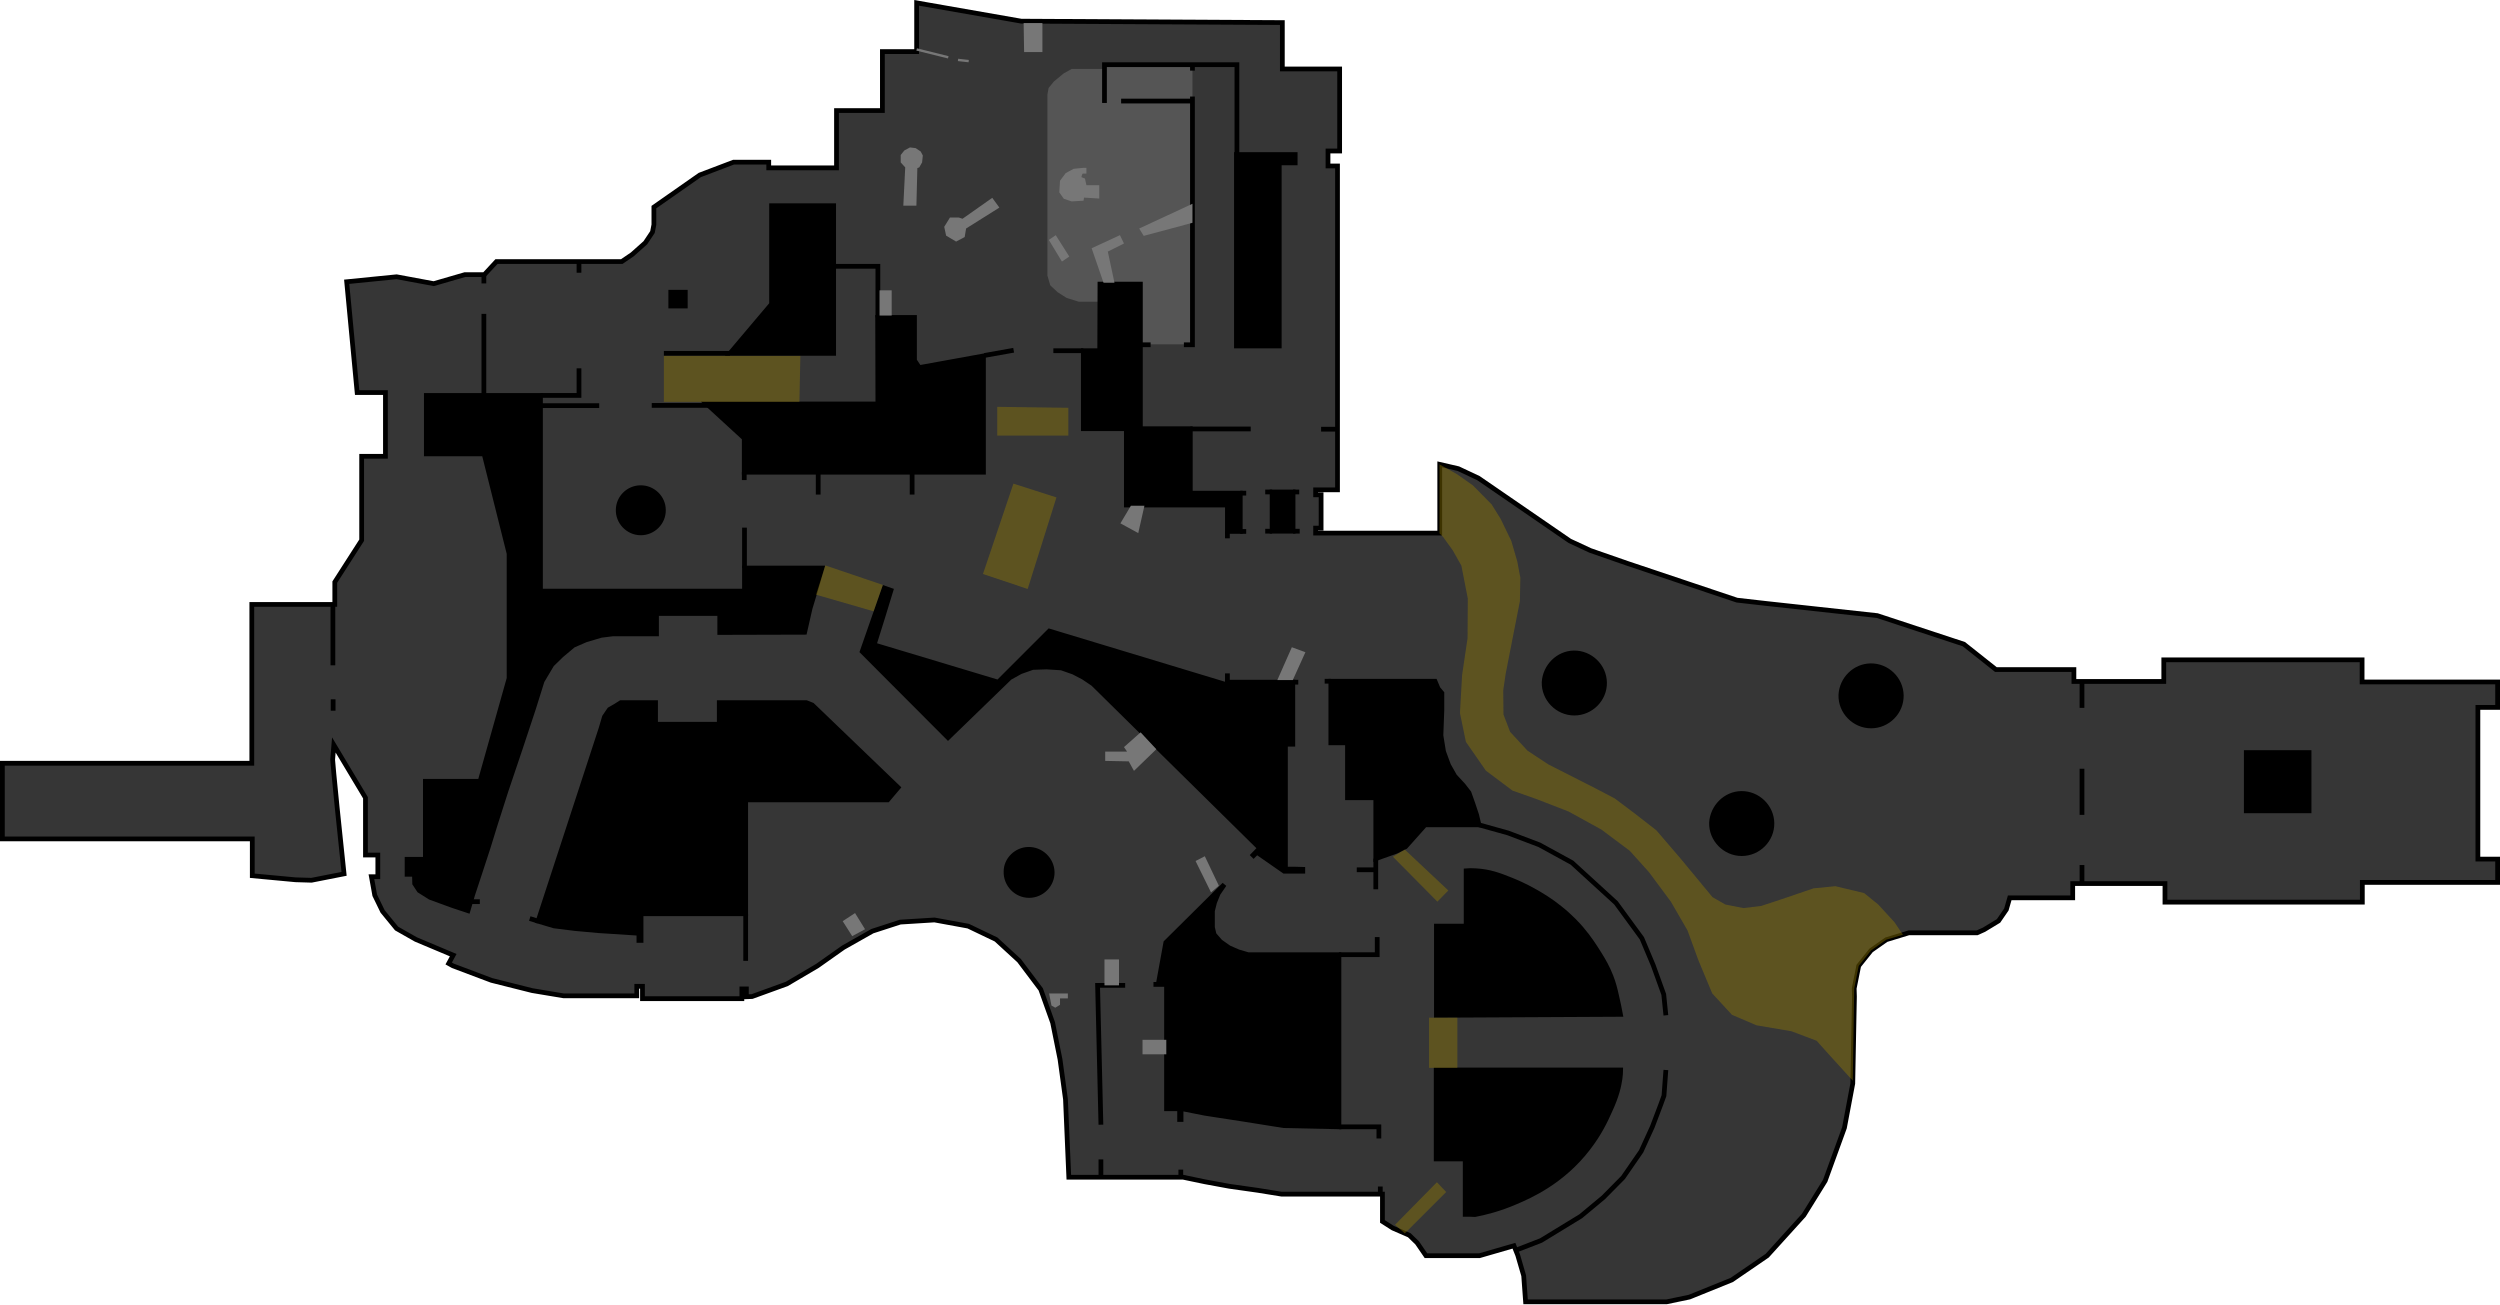
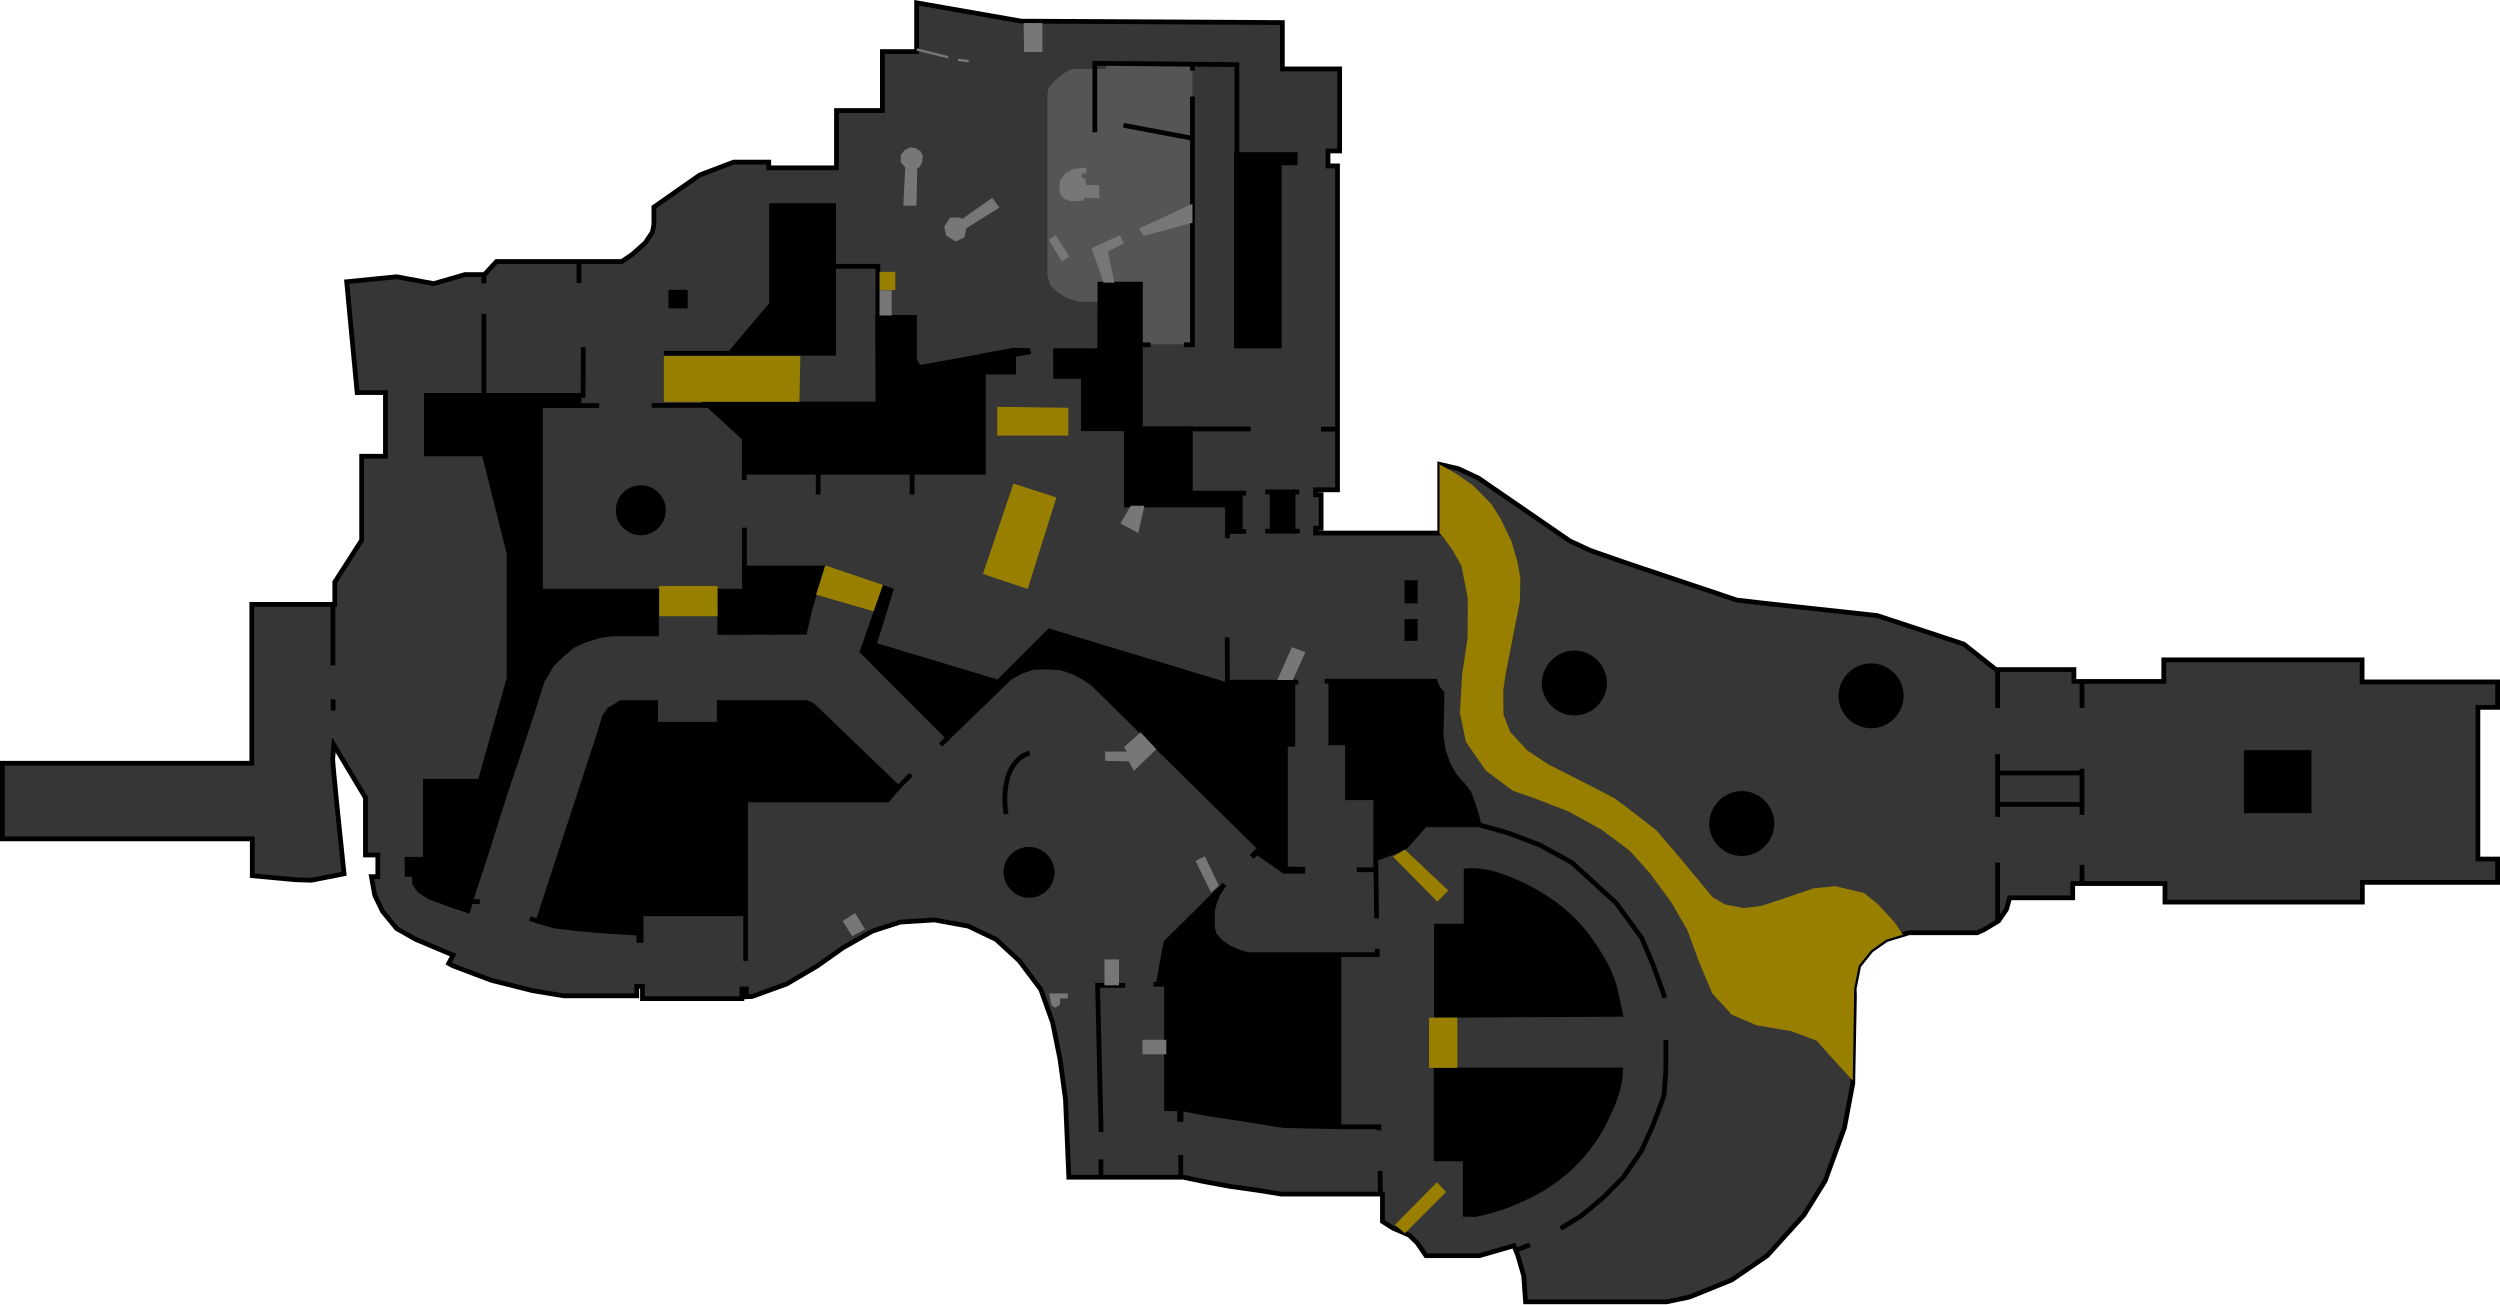
- <svg xmlns="http://www.w3.org/2000/svg" version="1.1" id="Discord.gg-_x40_marazm" x="0px" y="0px" viewBox="0 0 1051.4 548.5" style="enable-background:new 0 0 1051.4 548.5;" xml:space="preserve">
-   <style type="text/css">
- 	.st0{fill:#363636;stroke:#000000;stroke-width:2;stroke-miterlimit:10;}
- 	.st1{fill:#555555;}
- 	.st2{stroke:#000000;stroke-width:2;stroke-miterlimit:10;}
- 	.st3{fill:none;stroke:#000000;stroke-width:2;stroke-miterlimit:10;}
- 	.st4{fill:#777777;}
- 	.st5{fill:none;stroke:#777777;stroke-miterlimit:10;}
- 	.st6{opacity:0.4;fill:#987F00;enable-background:new    ;}
- </style>
-   <polygon class="st0" points="1,321 105.9,321 105.9,254.2 140.8,254.2 140.8,244.8 152.1,227.2 152.1,191.9 162.1,191.9   162.1,165.1 150.2,165.1 145.8,118.5 166.8,116.4 182.4,119.3 195.5,115.5 203.7,115.5 208.8,110 261.5,110 265.9,107 271.4,102.1   274.4,97.6 275,94.5 275,87.1 294.3,73.6 308.5,68.2 323.3,68.2 323.3,70.6 351.8,70.6 351.8,46.5 371.1,46.5 371.1,21.7   385.5,21.7 385.5,1.2 429.5,8.9 539.3,9.5 539.3,29 563.4,29 563.4,63.5 558.5,63.5 558.5,69.8 562.5,69.8 562.5,206 553.3,206   553.3,208.1 555.6,208.1 555.6,222.1 553.3,222.1 553.3,224.2 605.5,224.2 605.5,195.3 613.3,197.1 621.8,201.1 660.2,227.5   668.8,231.5 684.3,236.9 730.5,252.4 742.8,253.8 789.5,258.9 825.9,270.9 839.4,281.6 872.2,281.6 872.2,286.6 910,286.6   910,277.5 993.4,277.5 993.4,286.8 1050.4,286.8 1050.4,297.5 1042.1,297.5 1042.1,361.3 1050.4,361.3 1050.4,371.1 993.5,371.1   993.5,379.4 910.5,379.4 910.5,371.6 871.7,371.6 871.7,377.6 845.2,377.6 843.8,382.5 840.5,387.3 834.4,391 831.5,392.3   802.8,392.3 793.3,395.2 786.9,399.7 781.7,406.2 779.8,415.7 779.9,419.1 779.2,455.7 775.7,474.3 767.6,496.6 758.6,511.1   743.2,528.1 728.3,538.3 710.5,545.5 700.9,547.5 641.6,547.5 640.8,536.5 638.3,527.9 636.7,523.9 622.2,528.1 599.7,528.1   596,522.7 592.7,519.5 585.8,516.5 581.4,513.7 581.4,502.2 538.9,502.2 529,500.6 517,498.9 506.7,497 497.6,495.1 449.5,495.1   448.1,462.3 445.8,445.5 442.7,430.1 437.7,416.1 428.6,404 418.9,395.1 407.2,389.5 393,386.9 378.6,387.8 366.9,391.6   354.7,398.5 343.8,406.2 330.9,413.8 316.3,419.1 313.9,419.2 313.9,415.9 312,415.9 312,420 270.2,420 270.2,414.8 267.8,414.8   267.8,418.8 237,418.8 223.8,416.6 206.7,412.3 190.5,406.2 188.7,405.2 190.6,401.7 174.9,395.1 166.8,390.5 160.9,383.3   157.6,376.5 156.2,368.7 158.9,368.7 158.9,359.6 153.7,359.6 153.7,335.5 140.4,313.3 139.9,319.5 140.4,325.3 141.8,339.6   144.7,367.5 131,370.2 124.3,370 106.1,368.3 106.1,352.8 1,352.8 " />
-   <polygon class="st1" points="479.6,144.8 501.5,144.8 501.5,27.4 465.1,27.4 465.1,29 450.7,29 447.3,30.9 443.2,34.3 441,37   440.5,39.8 440.5,115.9 441.7,120 444.8,122.9 448.6,125.3 453.7,126.9 462.5,126.9 462.5,118.9 479.7,118.9 " />
-   <path class="st2" d="M616.2,510.7v-23.3H604V450h77.6c0,0.9-0.1,2.2-0.3,3.7c-0.4,2.7-1.2,7-4.4,13.8c-1.6,3.6-4.2,9.2-9,15.4  c-10.8,14.1-24.5,20.1-30.4,22.6c-6.9,3-13,4.5-17.2,5.3C619,510.7,617.6,510.7,616.2,510.7z" />
-   <path class="st2" d="M604.1,427v-37.5h12.5v-23.3c1-0.1,2.4-0.1,4,0c5.8,0.3,10,1.9,14.5,3.7c1.5,0.6,5.8,2.3,11,5.3  c2.2,1.3,5.7,3.3,9.8,6.6c4.8,3.8,7.9,7.3,9.1,8.7c3.6,4.2,5.8,7.8,7.7,10.8c1.8,2.9,3.3,5.5,4.8,9.3c1.1,2.8,1.7,5.2,2.3,7.9  c0.8,3.3,1.3,6,1.7,8.1L604.1,427z" />
-   <polygon class="st2" points="563.1,473.9 563.1,401.5 524.9,401.5 520.8,400.3 516.9,398.6 513.2,396 510.6,393 509.9,390   509.9,383.1 510.8,379.5 512.3,375.8 514.9,372 490.3,396.4 487.1,414 485.1,414 490.6,414 490.6,466.3 496.1,466.3 496.1,470.8   496.7,470.8 496.7,466.2 506.8,468.2 523,470.7 539.9,473.4 " />
-   <polygon class="st2" points="622,346.9 599.3,346.9 591.1,356.1 587.3,358 578.6,361.1 578.6,335.5 566.7,335.5 566.7,312.4   559.7,312.4 559.7,286.5 603.5,286.5 604.8,289.6 606.4,291.5 606.4,298.6 606,309.3 607.1,316.1 609.2,321.8 611.8,326.4   615.4,330.3 617.8,333.4 619.5,338.2 621,342.7 " />
-   <path class="st2" d="M540.6,365.5V313h3.1v-26.1h-27.4v1.2l-75-22.7l-21.5,21.5c-17.4-5.2-34.8-10.5-52.2-15.7  c2.4-7.6,4.8-15.3,7.1-22.9c-0.9-0.3-1.9-0.7-2.8-1l-9.3,26.7l36.1,36.2l26-25.2l4.5-2.5l5.1-1.8l5.8-0.2l6.3,0.4l5.1,1.8l4.2,2.2  l4,2.7l70.1,69.1l-2.8,2.9l0.2,0.2l1.4-1.4l11.5,8h7.8c0-0.3,0-0.5,0-0.8C545.6,365.5,543.1,365.5,540.6,365.5z" />
-   <rect x="944.7" y="316.5" class="st2" width="26.4" height="24.5" />
-   <polygon class="st2" points="377.7,331.2 341.6,296.5 339.1,295.5 302.5,295.5 302.5,304.6 275.7,304.6 275.7,295.5 261.1,295.5   258.9,296.9 256.3,298.4 254.2,301.5 252.8,306.3 226.3,387.4 233,389.4 241.8,390.5 251.7,391.4 268.7,392.5 268.7,395.5   269.6,395.5 269.6,384.3 313.6,384.3 313.6,336.4 373.3,336.4 " />
-   <polygon class="st2" points="338.4,265.9 340.7,255.8 343.3,247.2 345.7,238.9 313.1,238.9 313.1,248.6 227.3,248.6 227.3,166.3   179.3,166.3 179.3,190.9 203.6,190.9 214.1,232.8 214.1,285.3 201.9,328.6 178.9,328.6 178.9,361.4 171.2,361.4 171.2,367.7   174.3,367.7 174.4,371.6 176.3,374.5 180.9,377.4 190.2,380.8 196.8,383 198.8,376.2 201.9,366.8 205.3,356.4 208.2,347   212.8,332.6 218.7,315.1 224.3,298.2 228,286.4 232.1,279.5 236.1,275.6 241.1,271.4 246.4,269.1 252.8,267.2 257.6,266.6   276.1,266.6 276.1,258 302.7,258 302.7,266 " />
-   <rect x="282.1" y="122.9" class="st2" width="6.1" height="5.8" />
-   <rect x="535" y="206.9" class="st2" width="8.8" height="16.5" />
-   <polygon class="st2" points="520,65 544.7,65 544.7,68.5 538,68.5 538,145.5 520,145.5 " />
-   <polygon class="st2" points="324.5,86.5 350.6,86.5 350.6,148.6 307,148.6 324.5,127.9 " />
-   <polygon class="st2" points="369.1,133.5 384.6,133.5 384.6,151.6 386.6,154.6 413.6,149.7 413.6,198.6 313,198.6 313,184.3   297.3,169.9 369.2,169.9 " />
-   <polygon class="st2" points="462.6,119.5 479.6,119.5 479.6,180.3 500.6,180.3 500.6,207.4 521.6,207.4 521.6,223.5 516.2,223.5   516.2,212.4 473.7,212.4 473.7,180.3 455.6,180.3 455.6,147.5 462.5,147.5 " />
-   <path class="st2" d="M732.3,333.7c6.9-0.1,12.8,5.5,12.9,12.5c0.1,7-5.7,12.8-12.7,12.8c-7.1,0-12.9-6-12.7-13  C720.2,339.3,725.7,333.8,732.3,333.7z" />
-   <path class="st2" d="M661.9,274.6c6.9-0.1,12.8,5.5,12.9,12.5c0.1,7-5.7,12.8-12.7,12.8c-7.1,0-12.9-6-12.7-13  C649.8,280.2,655.3,274.7,661.9,274.6z" />
-   <path class="st2" d="M786.7,280c6.9-0.1,12.8,5.5,12.9,12.5c0.1,7-5.7,12.8-12.7,12.8c-7.1,0-12.9-6-12.7-13  C774.5,285.6,780,280.1,786.7,280z" />
-   <path class="st2" d="M432.5,357.2c5.3-0.1,9.9,4.2,10,9.6c0.1,5.4-4.4,9.8-9.7,9.8c-5.5,0-9.9-4.7-9.7-10.1  C423.1,361.5,427.4,357.3,432.5,357.2L432.5,357.2z" />
-   <path class="st2" d="M269.3,205.1c5.2-0.1,9.7,4.1,9.7,9.4c0.1,5.3-4.3,9.6-9.5,9.6c-5.4,0-9.7-4.6-9.5-9.8  C260.1,209.3,264.2,205.2,269.3,205.1L269.3,205.1z" />
-   <line class="st3" x1="140" y1="254.3" x2="140" y2="279.8" />
-   <line class="st3" x1="140.1" y1="294.1" x2="140.1" y2="298.9" />
-   <line class="st3" x1="203.5" y1="115.7" x2="203.5" y2="119.2" />
-   <line class="st3" x1="203.5" y1="132" x2="203.5" y2="166.3" />
-   <line class="st3" x1="252" y1="170.6" x2="227.3" y2="170.6" />
-   <polyline class="st3" points="243.5,154.9 243.5,166.3 227.3,166.3 " />
-   <line class="st3" x1="274.1" y1="170.5" x2="297.9" y2="170.5" />
-   <line class="st3" x1="279.2" y1="148.6" x2="307" y2="148.6" />
-   <polyline class="st3" points="350.7,112 369.2,112 369.2,133.5 " />
-   <line class="st3" x1="414" y1="149.5" x2="426.3" y2="147.3" />
-   <line class="st3" x1="443" y1="147.5" x2="455.6" y2="147.5" />
-   <line class="st3" x1="483.9" y1="145" x2="479.7" y2="145" />
-   <polyline class="st3" points="497.9,145 501.5,145 501.5,40.6 " />
-   <line class="st3" x1="471.5" y1="42.5" x2="501.5" y2="42.5" />
-   <polyline class="st3" points="464.5,43.3 464.5,27.2 520.2,27.2 520.2,65 " />
-   <line class="st3" x1="501.5" y1="29.7" x2="501.5" y2="27.4" />
-   <line class="st3" x1="526" y1="180.4" x2="500.6" y2="180.4" />
-   <line class="st3" x1="555.6" y1="180.5" x2="562.5" y2="180.5" />
-   <line class="st3" x1="521.6" y1="207.4" x2="524.1" y2="207.4" />
-   <line class="st3" x1="521.6" y1="223.5" x2="524.1" y2="223.5" />
-   <line class="st3" x1="516.2" y1="223.5" x2="516.2" y2="226.4" />
-   <line class="st3" x1="535" y1="206.9" x2="532.1" y2="206.9" />
-   <line class="st3" x1="535" y1="223.4" x2="532.1" y2="223.4" />
-   <line class="st3" x1="543.8" y1="223.4" x2="546.6" y2="223.4" />
-   <line class="st3" x1="543.8" y1="206.9" x2="546.4" y2="206.9" />
-   <line class="st3" x1="543.7" y1="286.9" x2="546" y2="286.9" />
-   <line class="st3" x1="559.7" y1="286.5" x2="557.1" y2="286.5" />
-   <line class="st3" x1="578.6" y1="361.1" x2="578.6" y2="374" />
-   <line class="st3" x1="578.6" y1="365.8" x2="570.6" y2="365.8" />
-   <polyline class="st3" points="563.1,401.5 579.2,401.5 579.2,394.1 " />
-   <polyline class="st3" points="563.1,473.9 579.9,473.9 579.9,478.8 " />
-   <line class="st3" x1="580.5" y1="499" x2="580.5" y2="502.2" />
-   <line class="st3" x1="496.6" y1="491.9" x2="496.6" y2="495.1" />
-   <line class="st3" x1="463" y1="487.6" x2="463" y2="495.1" />
-   <polyline class="st3" points="463,473 461.6,414.4 473.2,414.4 " />
-   <line class="st3" x1="313.6" y1="384.3" x2="313.6" y2="404.1" />
-   <line class="st3" x1="226.3" y1="387.4" x2="222.8" y2="386.3" />
-   <line class="st3" x1="197.9" y1="379.2" x2="201.8" y2="379.2" />
-   <line class="st3" x1="243.5" y1="110" x2="243.5" y2="114.7" />
-   <line class="st3" x1="516.2" y1="286.9" x2="516.2" y2="283.2" />
-   <line class="st3" x1="313.1" y1="238.9" x2="313.1" y2="221.9" />
-   <line class="st3" x1="313" y1="198.6" x2="313" y2="201.9" />
-   <line class="st3" x1="344.1" y1="198.6" x2="344.1" y2="208" />
-   <line class="st3" x1="383.6" y1="198.6" x2="383.6" y2="208" />
-   <line class="st3" x1="875.6" y1="371.6" x2="875.6" y2="363.8" />
-   <line class="st3" x1="875.6" y1="342.7" x2="875.6" y2="323.3" />
-   <line class="st3" x1="875.6" y1="297.7" x2="875.6" y2="286.6" />
-   <polyline class="st3" points="637.5,525.8 648.1,521.7 664.8,511.5 674.3,503.6 682.6,495.2 690.2,484.2 694.9,473.9 698.5,464.4   699.8,460.8 700.6,450 " />
-   <polyline class="st3" points="700.6,427 699.7,418.2 695.3,406 690.5,394.6 679.6,379.7 661.1,362.8 647.4,355.3 634.2,350.3   622,346.9 " />
-   <rect x="480.5" y="437.3" class="st4" width="10" height="6.1" />
-   <rect x="464.5" y="403.5" class="st4" width="6.1" height="10.9" />
-   <polygon class="st4" points="443.8,423.8 445.8,422.6 445.8,419.9 449.1,419.9 449.1,417.8 441.2,417.8 442.2,422.9 " />
-   <polygon class="st4" points="358.4,393.7 354.4,387.4 359.6,384 363.8,390.8 " />
-   <polygon class="st4" points="509.3,375.3 502.8,362.1 506.7,360.1 512.6,372.5 " />
-   <polygon class="st4" points="476.9,324.2 486.3,315.1 479.7,308 472.7,314.2 474,316.1 464.8,316.1 464.8,320 474.7,320.2 " />
-   <polygon class="st4" points="543.7,286 549,274.3 543.3,272.2 537.2,286 " />
-   <polygon class="st4" points="478.7,224.2 471.2,220.1 475.6,212.7 481.3,212.7 " />
-   <rect x="369.9" y="122.1" class="st4" width="5.1" height="10.6" />
-   <polygon class="st4" points="406.3,96.1 405.7,99.7 402.1,101.6 397.9,99.1 397.1,95.4 399.5,91.5 403.3,91.5 404.8,92 417.3,83.2   420.3,87.3 " />
-   <polygon class="st4" points="380.7,70.4 378.8,68.3 378.8,65.2 380.3,63.3 382.7,62 385.1,62.3 387.2,63.7 388.1,65.4 387.8,68.3   386.6,70.4 385.8,70.7 385.4,86.5 379.9,86.5 " />
-   <line class="st5" x1="385.5" y1="20.8" x2="398.8" y2="24.1" />
-   <line class="st5" x1="402.9" y1="25.2" x2="407.4" y2="25.7" />
-   <polygon class="st4" points="430.7,21.9 438.4,21.9 438.4,9.7 430.5,9.7 " />
-   <polygon class="st4" points="464.1,118.9 459.1,104.4 471,98.9 472.7,102.4 465.9,105.8 468.7,118.9 " />
-   <polygon class="st4" points="481,99.2 479.1,96.1 501.5,85.7 501.5,93.7 " />
-   <polygon class="st4" points="446.6,110 449.7,107.9 444,98.9 441.1,100.9 " />
-   <path class="st4" d="M455.7,84.4l-5,0.3l-3.3-1.1l-1.9-2.7l0.3-4.9l2.4-3.2l3.3-1.8l4-0.4h1.4V73c0,0-1.2,0-1.5,0s-0.6,1.5-0.6,1.5  l1.5,0.6l0.6,2.8l5.4,0v5.6l-6.4-0.4L455.7,84.4z" />
-   <polygon class="st6" points="779.2,454.5 769.2,443.5 764,437.7 753.4,433.7 738.7,431.2 728.4,426.8 720.1,417.8 714.3,403.9   709.7,391.3 702.7,379.2 693.5,366.8 685.4,357.8 673.5,348.9 659.7,341.3 646.3,336.1 636.1,332.5 624.9,324.1 616.5,312   614,299.9 614.9,283.9 617.2,268.4 617.3,251.7 614.6,237.9 611,231.5 606.9,225.8 605.4,224.3 605.4,195.3 612.7,199.4   619.4,204.1 627.3,212.1 631.1,218.2 635.6,227.5 638.1,236.1 639.4,243 639.2,252.9 636.5,266.6 633.2,283.5 632.2,290.3   632.3,300.5 635.1,307.8 642.4,315.7 651.2,321.5 670.9,331.5 679.1,335.8 687.6,342.2 696.6,349.2 706.8,361.1 720.2,377.3   725.6,380.4 733.2,381.9 740.7,381 749.5,378.1 762.7,373.6 771.9,372.7 784,375.6 789.9,380.4 796.7,387.8 800.3,393.1   793.3,395.2 786.9,399.7 781.7,406.2 779.8,415.7 " />
-   <polygon class="st6" points="590.8,518.7 608.2,501.3 604.3,497.2 586.7,515.1 " />
-   <rect x="601" y="428" class="st6" width="11.9" height="21.1" />
-   <polygon class="st6" points="604.5,379.2 609.1,374.5 590.8,357.3 585.8,360.3 " />
-   <polygon class="st6" points="367.4,257.1 371.3,246 347.1,237.8 343.2,250.1 " />
-   <polygon class="st6" points="432.2,247.7 413.4,241.4 426.2,203.4 444.3,209.2 " />
-   <polygon class="st6" points="419.4,183.2 449.3,183.2 449.3,171.5 419.4,171.1 " />
-   <polygon class="st6" points="279.2,169 336.2,169 336.6,149.7 279.2,149.7 " />
+ <svg xmlns="http://www.w3.org/2000/svg" id="a" data-name="Discord.gg-@marazm" viewBox="0 0 1051.4 548.49">
+   <defs>
+     <style>
+       .b {
+         stroke: #777;
+       }
+ 
+       .b, .c, .d, .e {
+         stroke-miterlimit: 10;
+       }
+ 
+       .b, .e {
+         fill: none;
+       }
+ 
+       .f {
+         fill: #555;
+       }
+ 
+       .g {
+         fill: #777;
+       }
+ 
+       .c {
+         fill: #363636;
+       }
+ 
+       .c, .d, .e {
+         stroke: #000;
+         stroke-width: 2px;
+       }
+ 
+       .h, .i {
+         fill: #987f00;
+       }
+ 
+       .i {
+         isolation: isolate;
+       }
+     </style>
+   </defs>
+   <polygon class="c" points="1 320.99 105.9 320.99 105.9 254.19 140.8 254.19 140.8 244.79 152.1 227.19 152.1 191.89 162.1 191.89 162.1 165.09 150.2 165.09 145.8 118.49 166.8 116.39 182.4 119.29 195.5 115.49 203.7 115.49 208.8 109.99 261.5 109.99 265.9 106.99 271.4 102.09 274.4 97.59 275 94.49 275 87.09 294.3 73.59 308.5 68.19 323.3 68.19 323.3 70.59 351.8 70.59 351.8 46.49 371.1 46.49 371.1 21.69 385.5 21.69 385.5 1.19 429.5 8.89 539.3 9.49 539.3 28.99 563.4 28.99 563.4 63.49 558.5 63.49 558.5 69.79 562.5 69.79 562.5 205.99 553.3 205.99 553.3 208.09 555.6 208.09 555.6 222.09 553.3 222.09 553.3 224.19 605.5 224.19 605.5 195.29 613.3 197.09 621.8 201.09 660.2 227.49 668.8 231.49 684.3 236.89 730.5 252.39 742.8 253.79 789.5 258.89 825.9 270.89 839.4 281.59 872.2 281.59 872.2 286.59 910 286.59 910 277.49 993.4 277.49 993.4 286.79 1050.4 286.79 1050.4 297.49 1042.1 297.49 1042.1 361.29 1050.4 361.29 1050.4 371.09 993.5 371.09 993.5 379.39 910.5 379.39 910.5 371.59 871.7 371.59 871.7 377.59 845.2 377.59 843.8 382.49 840.5 387.29 834.4 390.99 831.5 392.29 802.8 392.29 793.3 395.19 786.9 399.69 781.7 406.19 779.8 415.69 779.9 419.09 779.2 455.69 775.7 474.29 767.6 496.59 758.6 511.09 743.2 528.09 728.3 538.29 710.5 545.49 700.9 547.49 641.6 547.49 640.8 536.49 638.3 527.89 636.7 523.89 622.2 528.09 599.7 528.09 596 522.69 592.7 519.49 585.8 516.49 581.4 513.69 581.4 502.19 538.9 502.19 529 500.59 517 498.89 506.7 496.99 497.6 495.09 449.5 495.09 448.1 462.29 445.8 445.49 442.7 430.09 437.7 416.09 428.6 403.99 418.9 395.09 407.2 389.49 393 386.89 378.6 387.79 366.9 391.59 354.7 398.49 343.8 406.19 330.9 413.79 316.3 419.09 313.9 419.19 313.9 415.89 312 415.89 312 419.99 270.2 419.99 270.2 414.79 267.8 414.79 267.8 418.79 237 418.79 223.8 416.59 206.7 412.29 190.5 406.19 188.7 405.19 190.6 401.69 174.9 395.09 166.8 390.49 160.9 383.29 157.6 376.49 156.2 368.69 158.9 368.69 158.9 359.59 153.7 359.59 153.7 335.49 140.4 313.29 139.9 319.49 140.4 325.29 141.8 339.59 144.7 367.49 131 370.19 124.3 369.99 106.1 368.29 106.1 352.79 1 352.79 1 320.99" />
+   <polygon class="f" points="479.6 144.79 501.5 144.79 501.5 27.39 465.1 27.39 465.1 28.99 450.7 28.99 447.3 30.89 443.2 34.29 441 36.99 440.5 39.79 440.5 115.89 441.7 119.99 444.8 122.89 448.6 125.29 453.7 126.89 462.5 126.89 462.5 118.89 479.7 118.89 479.6 144.79" />
+   <path class="d" d="m616.2,510.69v-23.3h-12.2v-37.4h77.6c0,.9-.1,2.2-.3,3.7-.4,2.7-1.2,7-4.4,13.8-1.6,3.6-4.2,9.2-9,15.4-10.8,14.1-24.5,20.1-30.4,22.6-6.9,3-13,4.5-17.2,5.3-1.3-.1-2.7-.1-4.1-.1Z" />
+   <path class="d" d="m604.1,426.99v-37.5h12.5v-23.3c1-.1,2.4-.1,4,0,5.8.3,10,1.9,14.5,3.7,1.5.6,5.8,2.3,11,5.3,2.2,1.3,5.7,3.3,9.8,6.6,4.8,3.8,7.9,7.3,9.1,8.7,3.6,4.2,5.8,7.8,7.7,10.8,1.8,2.9,3.3,5.5,4.8,9.3,1.1,2.8,1.7,5.2,2.3,7.9.8,3.3,1.3,6,1.7,8.1l-77.4.4Z" />
+   <polygon class="d" points="563.1 473.89 563.1 401.49 524.9 401.49 520.8 400.29 516.9 398.59 513.2 395.99 510.6 392.99 509.9 389.99 509.9 383.09 510.8 379.49 512.3 375.79 514.9 371.99 490.3 396.39 487.1 413.99 485.1 413.99 490.6 413.99 490.6 466.29 496.1 466.29 496.1 470.79 496.7 470.79 496.7 466.19 506.8 468.19 523 470.69 539.9 473.39 563.1 473.89" />
+   <polygon class="d" points="622 346.89 599.3 346.89 591.1 356.09 587.3 357.99 578.6 361.09 578.6 335.49 566.7 335.49 566.7 312.39 559.7 312.39 559.7 286.49 603.5 286.49 604.8 289.59 606.4 291.49 606.4 298.59 606 309.29 607.1 316.09 609.2 321.79 611.8 326.39 615.4 330.29 617.8 333.39 619.5 338.19 621 342.69 622 346.89" />
+   <path class="d" d="m540.6,365.49v-52.5h3.1v-26.1h-27.4v1.2l-75-22.7-21.5,21.5c-17.4-5.2-34.8-10.5-52.2-15.7,2.4-7.6,4.8-15.3,7.1-22.9-.9-.3-1.9-.7-2.8-1l-9.3,26.7,36.1,36.2,26-25.2,4.5-2.5,5.1-1.8,5.8-.2,6.3.4,5.1,1.8,4.2,2.2,4,2.7,70.1,69.1-2.8,2.9.2.2,1.4-1.4,11.5,8h7.8v-.8c-2.3-.1-4.8-.1-7.3-.1Z" />
+   <rect class="d" x="944.7" y="316.49" width="26.4" height="24.5" />
+   <polygon class="d" points="377.7 331.19 341.6 296.49 339.1 295.49 302.5 295.49 302.5 304.59 275.7 304.59 275.7 295.49 261.1 295.49 258.9 296.89 256.3 298.39 254.2 301.49 252.8 306.29 226.3 387.39 233 389.39 241.8 390.49 251.7 391.39 268.7 392.49 268.7 395.49 269.6 395.49 269.6 384.29 313.6 384.29 313.6 336.39 373.3 336.39 377.7 331.19" />
+   <polygon class="d" points="338.4 265.89 340.7 255.79 343.3 247.19 345.7 238.89 313.1 238.89 313.1 248.59 227.3 248.59 227.3 166.29 179.3 166.29 179.3 190.89 203.6 190.89 214.1 232.79 214.1 285.29 201.9 328.59 178.9 328.59 178.9 361.39 171.2 361.39 171.2 367.69 174.3 367.69 174.4 371.59 176.3 374.49 180.9 377.39 190.2 380.79 196.8 382.99 198.8 376.19 201.9 366.79 205.3 356.39 208.2 346.99 212.8 332.59 218.7 315.09 224.3 298.19 228 286.39 232.1 279.49 236.1 275.59 241.1 271.39 246.4 269.09 252.8 267.19 257.6 266.59 276.1 266.59 276.1 257.99 302.7 257.99 302.7 265.99 338.4 265.89" />
+   <rect class="d" x="282.1" y="122.89" width="6.1" height="5.8" />
+   <rect class="d" x="535" y="206.89" width="8.8" height="16.5" />
+   <polygon class="d" points="520 64.99 544.7 64.99 544.7 68.49 538 68.49 538 145.49 520 145.49 520 64.99" />
+   <polygon class="d" points="324.5 86.49 350.6 86.49 350.6 148.59 307 148.59 324.5 127.89 324.5 86.49" />
+   <polygon class="d" points="369.1 133.49 384.6 133.49 384.6 151.59 386.6 154.59 413.6 149.69 413.6 198.59 313 198.59 313 184.29 297.3 169.89 369.2 169.89 369.1 133.49" />
+   <polygon class="d" points="462.6 119.49 479.6 119.49 479.6 180.29 500.6 180.29 500.6 207.39 521.6 207.39 521.6 223.49 516.2 223.49 516.2 212.39 473.7 212.39 473.7 180.29 455.6 180.29 455.6 147.49 462.5 147.49 462.6 119.49" />
+   <path class="d" d="m732.3,333.69c6.9-.1,12.8,5.5,12.9,12.5.1,7-5.7,12.8-12.7,12.8-7.1,0-12.9-6-12.7-13,.4-6.7,5.9-12.2,12.5-12.3Z" />
+   <path class="d" d="m661.9,274.59c6.9-.1,12.8,5.5,12.9,12.5.1,7-5.7,12.8-12.7,12.8-7.1,0-12.9-6-12.7-13,.4-6.7,5.9-12.2,12.5-12.3Z" />
+   <path class="d" d="m786.7,279.99c6.9-.1,12.8,5.5,12.9,12.5.1,7-5.7,12.8-12.7,12.8-7.1,0-12.9-6-12.7-13,.3-6.7,5.8-12.2,12.5-12.3Z" />
+   <path class="d" d="m432.5,357.19c5.3-.1,9.9,4.2,10,9.6s-4.4,9.8-9.7,9.8c-5.5,0-9.9-4.7-9.7-10.1 0-5,4.3-9.2,9.4-9.3h0Z" />
+   <path class="d" d="m269.3,205.09c5.2-.1,9.7,4.1,9.7,9.4.1,5.3-4.3,9.6-9.5,9.6-5.4,0-9.7-4.6-9.5-9.8.1-5,4.2-9.1,9.3-9.2h0Z" />
+   <line class="e" x1="140" y1="254.29" x2="140" y2="279.79" />
+   <line class="e" x1="140.1" y1="294.09" x2="140.1" y2="298.89" />
+   <line class="e" x1="203.5" y1="115.69" x2="203.5" y2="119.19" />
+   <line class="e" x1="203.5" y1="131.99" x2="203.5" y2="166.29" />
+   <line class="e" x1="252" y1="170.59" x2="227.3" y2="170.59" />
+   <path class="e" d="m245.315,146.012c-.033,6.766-.065,13.533-.098,20.299-5.972-.007-11.945-.014-17.917-.021" />
+   <line class="e" x1="274.1" y1="170.49" x2="297.9" y2="170.49" />
+   <line class="e" x1="279.2" y1="148.59" x2="307" y2="148.59" />
+   <polyline class="e" points="350.7 111.99 369.2 111.99 369.2 133.49" />
+   <line class="e" x1="443" y1="147.49" x2="455.6" y2="147.49" />
+   <line class="e" x1="483.9" y1="144.99" x2="479.7" y2="144.99" />
+   <polyline class="e" points="497.9 144.99 501.5 144.99 501.5 40.59" />
+   <path class="e" d="m472.5,52.686c9.761,1.848,19.522,3.696,29.283,5.543" />
+   <path class="e" d="m460.435,55.621v-29.005c19.922.192,39.843.383,59.765.575v37.8" />
+   <line class="e" x1="501.5" y1="29.69" x2="501.5" y2="27.39" />
+   <line class="e" x1="526" y1="180.39" x2="500.6" y2="180.39" />
+   <line class="e" x1="555.6" y1="180.49" x2="562.5" y2="180.49" />
+   <line class="e" x1="521.6" y1="207.39" x2="524.1" y2="207.39" />
+   <line class="e" x1="521.6" y1="223.49" x2="524.1" y2="223.49" />
+   <line class="e" x1="516.2" y1="223.49" x2="516.2" y2="226.39" />
+   <line class="e" x1="535" y1="206.89" x2="532.1" y2="206.89" />
+   <line class="e" x1="535" y1="223.39" x2="532.1" y2="223.39" />
+   <line class="e" x1="543.8" y1="223.39" x2="546.6" y2="223.39" />
+   <line class="e" x1="543.8" y1="206.89" x2="546.4" y2="206.89" />
+   <line class="e" x1="543.7" y1="286.89" x2="546" y2="286.89" />
+   <line class="e" x1="559.7" y1="286.49" x2="557.1" y2="286.49" />
+   <path class="e" d="m578.6,361.09c.112,8.394.223,16.788.335,25.183" />
+   <line class="e" x1="578.6" y1="365.79" x2="570.6" y2="365.79" />
+   <path class="e" d="m563.1,401.49h16.1v-2.484" />
+   <path class="e" d="m563.1,473.89h16.8v1.478" />
+   <path class="e" d="m580.418,492.439c.027,3.251.054,6.501.082,9.752" />
+   <path class="e" d="m496.582,485.762c.006,3.109.012,6.219.018,9.328" />
+   <line class="e" x1="463" y1="487.59" x2="463" y2="495.09" />
+   <path class="e" d="m463.076,476.11c-.492-20.573-.984-41.146-1.476-61.72h11.6" />
+   <line class="e" x1="313.6" y1="384.29" x2="313.6" y2="404.09" />
+   <line class="e" x1="226.3" y1="387.39" x2="222.8" y2="386.29" />
+   <line class="e" x1="197.9" y1="379.19" x2="201.8" y2="379.19" />
+   <path class="e" d="m243.5,109.99c.002,3.007.004,6.014.005,9.022" />
+   <path class="e" d="m516.2,286.89l-.102-18.791" />
+   <line class="e" x1="313.1" y1="238.89" x2="313.1" y2="221.89" />
+   <line class="e" x1="313" y1="198.59" x2="313" y2="201.89" />
+   <line class="e" x1="344.1" y1="198.59" x2="344.1" y2="207.99" />
+   <line class="e" x1="383.6" y1="198.59" x2="383.6" y2="207.99" />
+   <line class="e" x1="875.6" y1="371.59" x2="875.6" y2="363.79" />
+   <line class="e" x1="875.6" y1="342.69" x2="875.6" y2="323.29" />
+   <line class="e" x1="875.6" y1="297.69" x2="875.6" y2="286.59" />
+   <path class="e" d="m656.294,516.685l8.506-5.195,9.5-7.9,8.3-8.4,7.6-11,4.7-10.3,3.6-9.5,1.3-3.6.8-10.8v-12.672" />
+   <line class="e" x1="637.5" y1="525.79" x2="643.414" y2="523.503" />
+   <path class="e" d="m699.962,419.68c-.049-.408-.098-.815-.147-1.223-.707-1.943-1.414-3.885-2.121-5.828-.798-2.213-1.596-4.426-2.395-6.639l-4.8-11.4-10.9-14.9-18.5-16.9-13.7-7.5-13.2-5c-4.067-1.133-8.133-2.267-12.2-3.4" />
+   <rect class="g" x="480.5" y="437.29" width="10" height="6.1" />
+   <rect class="g" x="464.5" y="403.49" width="6.1" height="10.9" />
+   <polygon class="g" points="443.8 423.79 445.8 422.59 445.8 419.89 449.1 419.89 449.1 417.79 441.2 417.79 442.2 422.89 443.8 423.79" />
+   <polygon class="g" points="358.4 393.69 354.4 387.39 359.6 383.99 363.8 390.79 358.4 393.69" />
+   <polygon class="g" points="509.3 375.29 502.8 362.09 506.7 360.09 512.6 372.49 509.3 375.29" />
+   <polygon class="g" points="476.9 324.19 486.3 315.09 479.7 307.99 472.7 314.19 474 316.09 464.8 316.09 464.8 319.99 474.7 320.19 476.9 324.19" />
+   <polygon class="g" points="543.7 285.99 549 274.29 543.3 272.19 537.2 285.99 543.7 285.99" />
+   <polygon class="g" points="478.7 224.19 471.2 220.09 475.6 212.69 481.3 212.69 478.7 224.19" />
+   <rect class="g" x="369.9" y="122.09" width="5.1" height="10.6" />
+   <polygon class="g" points="406.3 96.09 405.7 99.69 402.1 101.59 397.9 99.09 397.1 95.39 399.5 91.49 403.3 91.49 404.8 91.99 417.3 83.19 420.3 87.29 406.3 96.09" />
+   <polygon class="g" points="380.7 70.39 378.8 68.29 378.8 65.19 380.3 63.29 382.7 61.99 385.1 62.29 387.2 63.69 388.1 65.39 387.8 68.29 386.6 70.39 385.8 70.69 385.4 86.49 379.9 86.49 380.7 70.39" />
+   <line class="b" x1="385.5" y1="20.79" x2="398.8" y2="24.09" />
+   <line class="b" x1="402.9" y1="25.19" x2="407.4" y2="25.69" />
+   <polygon class="g" points="430.7 21.89 438.4 21.89 438.4 9.69 430.5 9.69 430.7 21.89" />
+   <polygon class="g" points="464.1 118.89 459.1 104.39 471 98.89 472.7 102.39 465.9 105.79 468.7 118.89 464.1 118.89" />
+   <polygon class="g" points="481 99.19 479.1 96.09 501.5 85.69 501.5 93.69 481 99.19" />
+   <polygon class="g" points="446.6 109.99 449.7 107.89 444 98.89 441.1 100.89 446.6 109.99" />
+   <path class="g" d="m455.7,84.39l-5,.3-3.3-1.1-1.9-2.7.3-4.9,2.4-3.2,3.3-1.8,4-.4h1.4v2.4h-1.5c-.3,0-.6,1.5-.6,1.5l1.5.6.6,2.8h5.4v5.6l-6.4-.4-.2,1.3Z" />
+   <polygon class="i" points="779.2 454.49 769.2 443.49 764 437.69 753.4 433.69 738.7 431.19 728.4 426.79 720.1 417.79 714.3 403.89 709.7 391.29 702.7 379.19 693.5 366.79 685.4 357.79 673.5 348.89 659.7 341.29 646.3 336.09 636.1 332.49 624.9 324.09 616.5 311.99 614 299.89 614.9 283.89 617.2 268.39 617.3 251.69 614.6 237.89 611 231.49 606.9 225.79 605.4 224.29 605.4 195.29 612.7 199.39 619.4 204.09 627.3 212.09 631.1 218.19 635.6 227.49 638.1 236.09 639.4 242.99 639.2 252.89 636.5 266.59 633.2 283.49 632.2 290.29 632.3 300.49 635.1 307.79 642.4 315.69 651.2 321.49 670.9 331.49 679.1 335.79 687.6 342.19 696.6 349.19 706.8 361.09 720.2 377.29 725.6 380.39 733.2 381.89 740.7 380.99 749.5 378.09 762.7 373.59 771.9 372.69 784 375.59 789.9 380.39 796.7 387.79 800.3 393.09 793.3 395.19 786.9 399.69 781.7 406.19 779.8 415.69 779.2 454.49" />
+   <polygon class="i" points="590.8 518.69 608.2 501.29 604.3 497.19 586.7 515.09 590.8 518.69" />
+   <rect class="i" x="601" y="427.99" width="11.9" height="21.1" />
+   <polygon class="i" points="604.5 379.19 609.1 374.49 590.8 357.29 585.8 360.29 604.5 379.19" />
+   <polygon class="i" points="367.4 257.09 371.3 245.99 347.1 237.79 343.2 250.09 367.4 257.09" />
+   <polygon class="i" points="432.2 247.69 413.4 241.39 426.2 203.39 444.3 209.19 432.2 247.69" />
+   <polygon class="i" points="419.4 183.19 449.3 183.19 449.3 171.49 419.4 171.09 419.4 183.19" />
+   <polygon class="i" points="279.2 168.99 336.2 168.99 336.6 149.69 279.2 149.69 279.2 168.99" />
+   <rect class="d" x="591.668" y="261.349" width="3.546" height="7.166" />
+   <rect class="d" x="591.668" y="245.036" width="3.546" height="7.728" />
+   <rect class="d" x="443.951" y="147.748" width="10.81" height="10.516" />
+   <polygon class="d" points="414.228 156.479 426.3 156.479 426.3 149.175 432.457 148.099 432.326 147.447 426.3 147.29 414 149.49 414.228 156.479" />
+   <rect class="h" x="369.9" y="114.329" width="6.649" height="7.667" />
+   <rect class="h" x="277.207" y="246.447" width="24.587" height="12.717" />
+   <rect class="d" x="227.511" y="166.29" width="15.989" height="4.3" />
+   <line class="e" x1="377.7" y1="331.19" x2="383.146" y2="325.745" />
+   <line class="e" x1="398.7" y1="310.19" x2="395.586" y2="313.304" />
+   <path class="e" d="m423.114,342.349c-.253-1.632-.377-3.045-.44-4.158-.062-1.101-.145-2.655,0-4.696.133-1.869.395-3.282.489-3.766.32-1.645.657-3.378,1.63-5.446,1.083-2.299,2.343-3.717,2.609-4.011.56-.62,1.373-1.506,2.707-2.315,1.131-.686,2.185-1.044,2.935-1.239" />
+   <line class="e" x1="840.122" y1="297.69" x2="840.122" y2="281.59" />
+   <line class="e" x1="840.122" y1="317.208" x2="840.122" y2="343.523" />
+   <line class="e" x1="840.122" y1="362.795" x2="840.122" y2="387.465" />
+   <line class="e" x1="875.6" y1="338.289" x2="840.122" y2="338.289" />
+   <line class="e" x1="840.122" y1="325.083" x2="875.6" y2="325.083" />
</svg>
